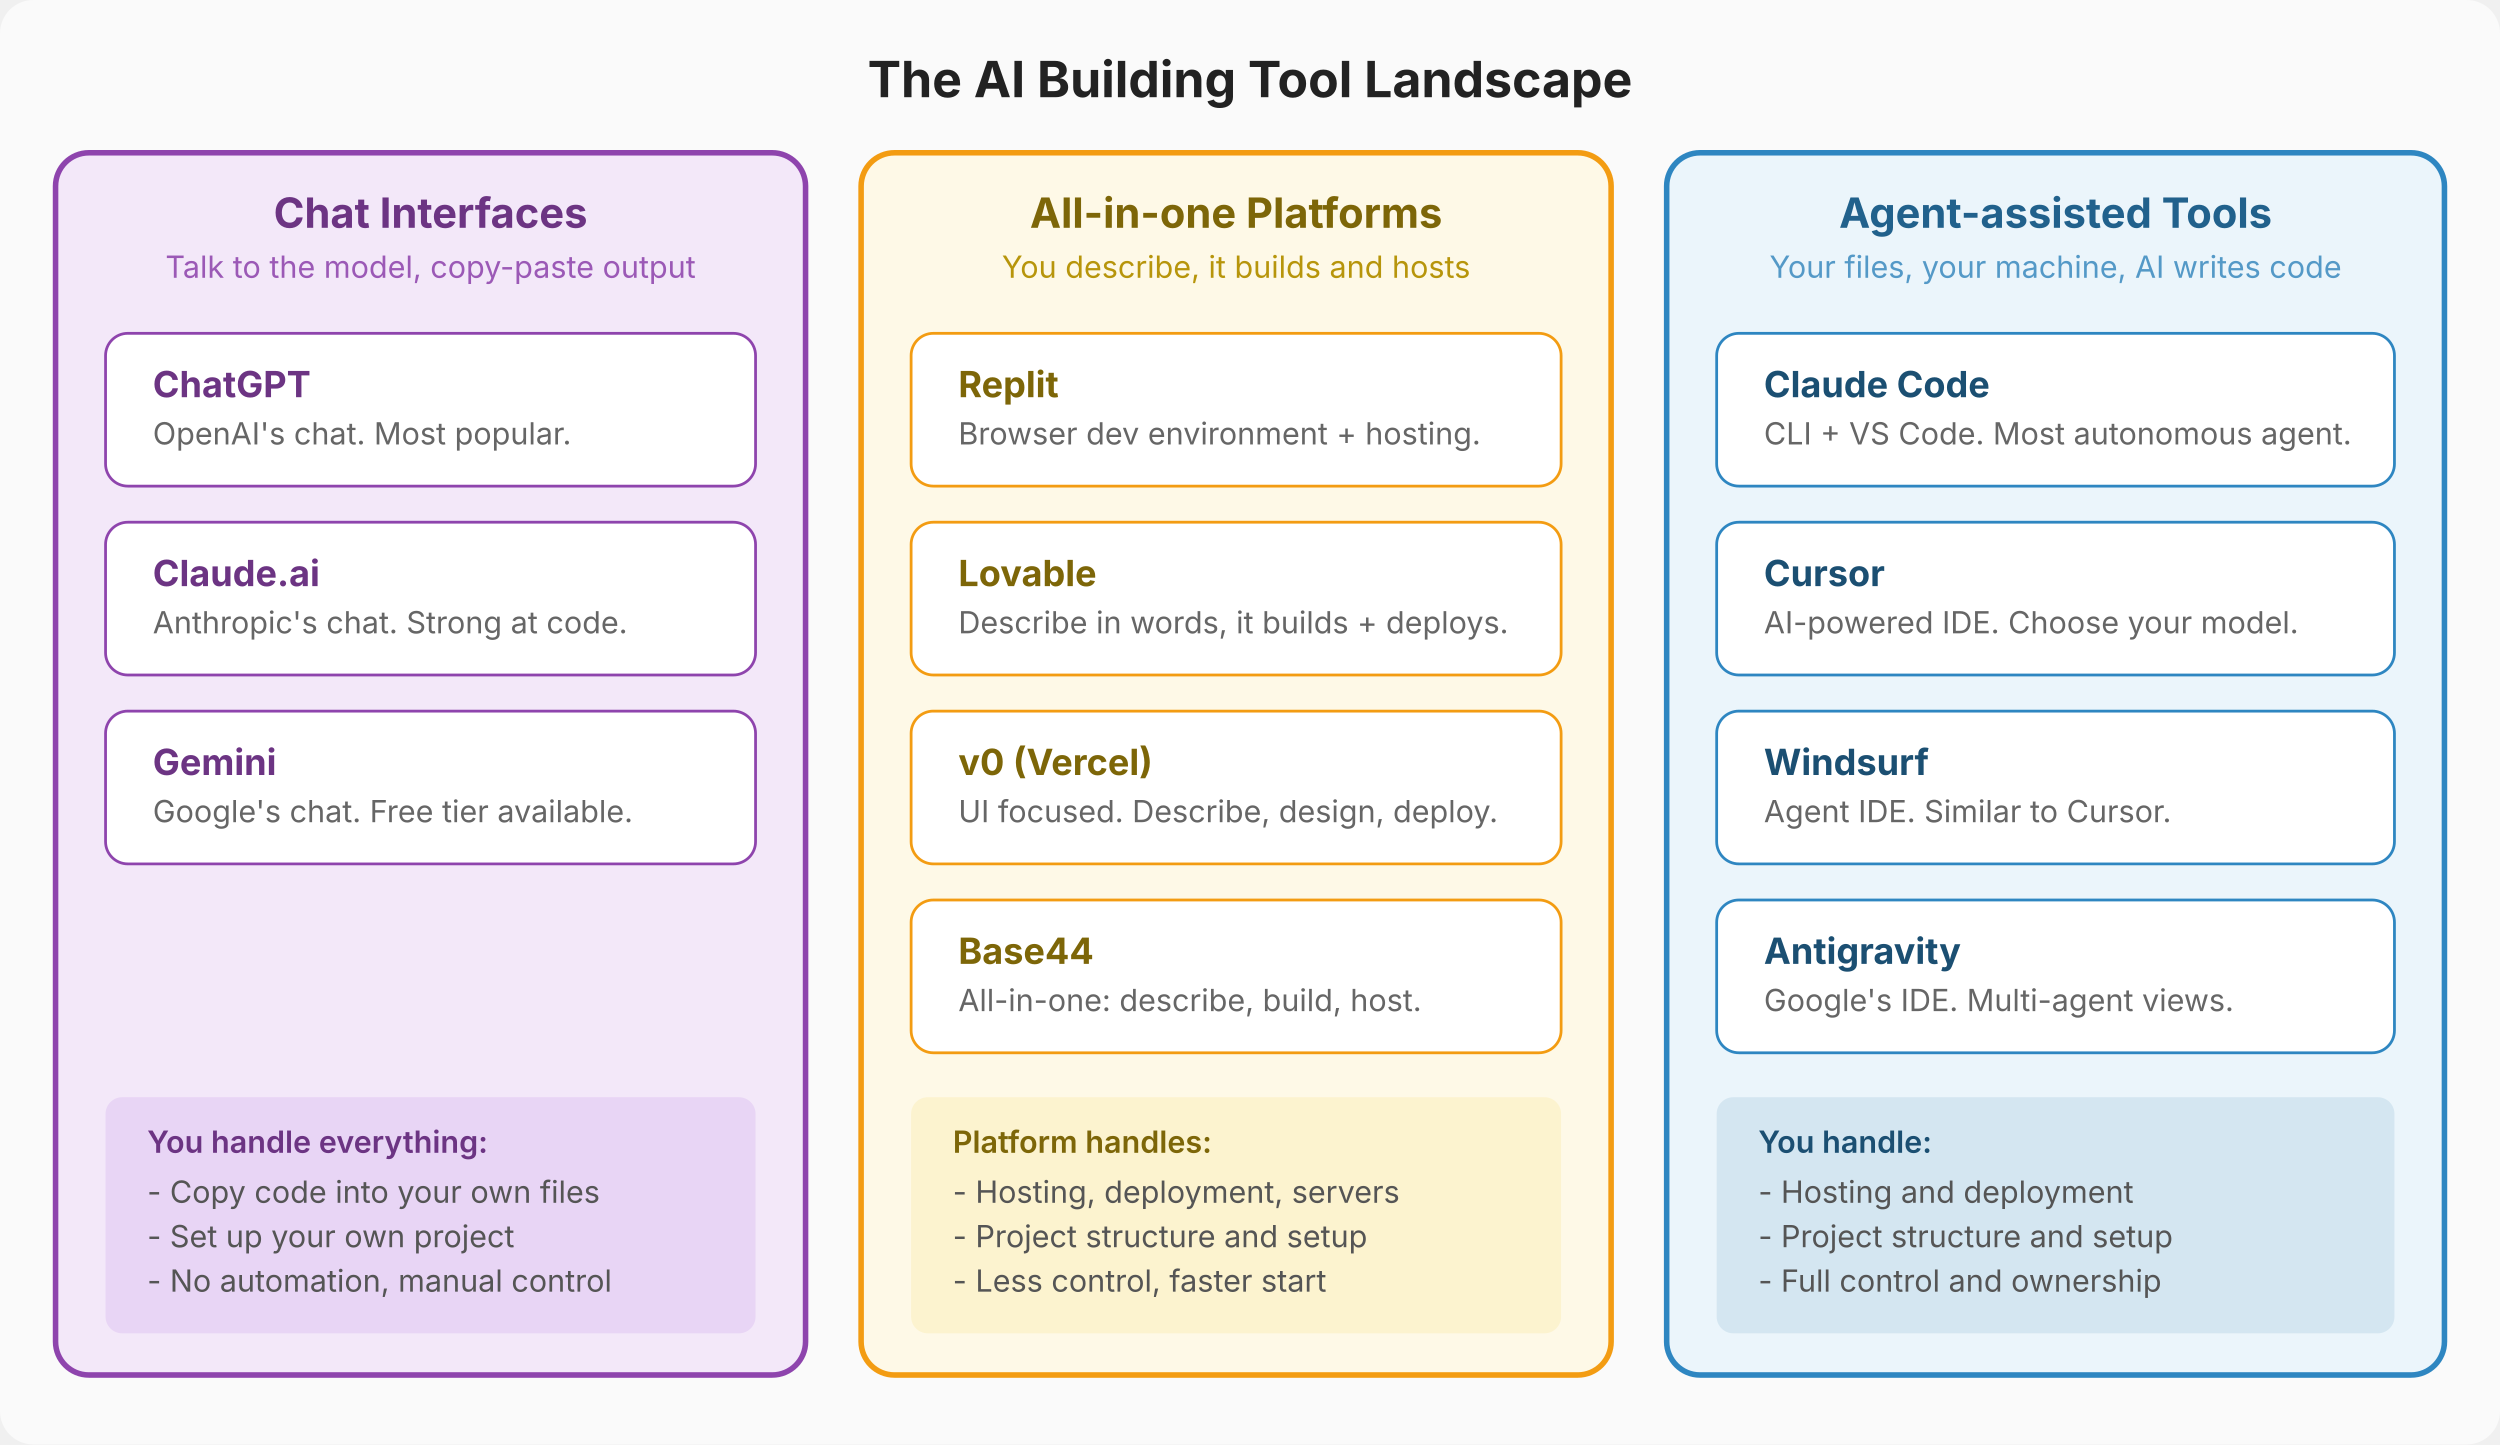
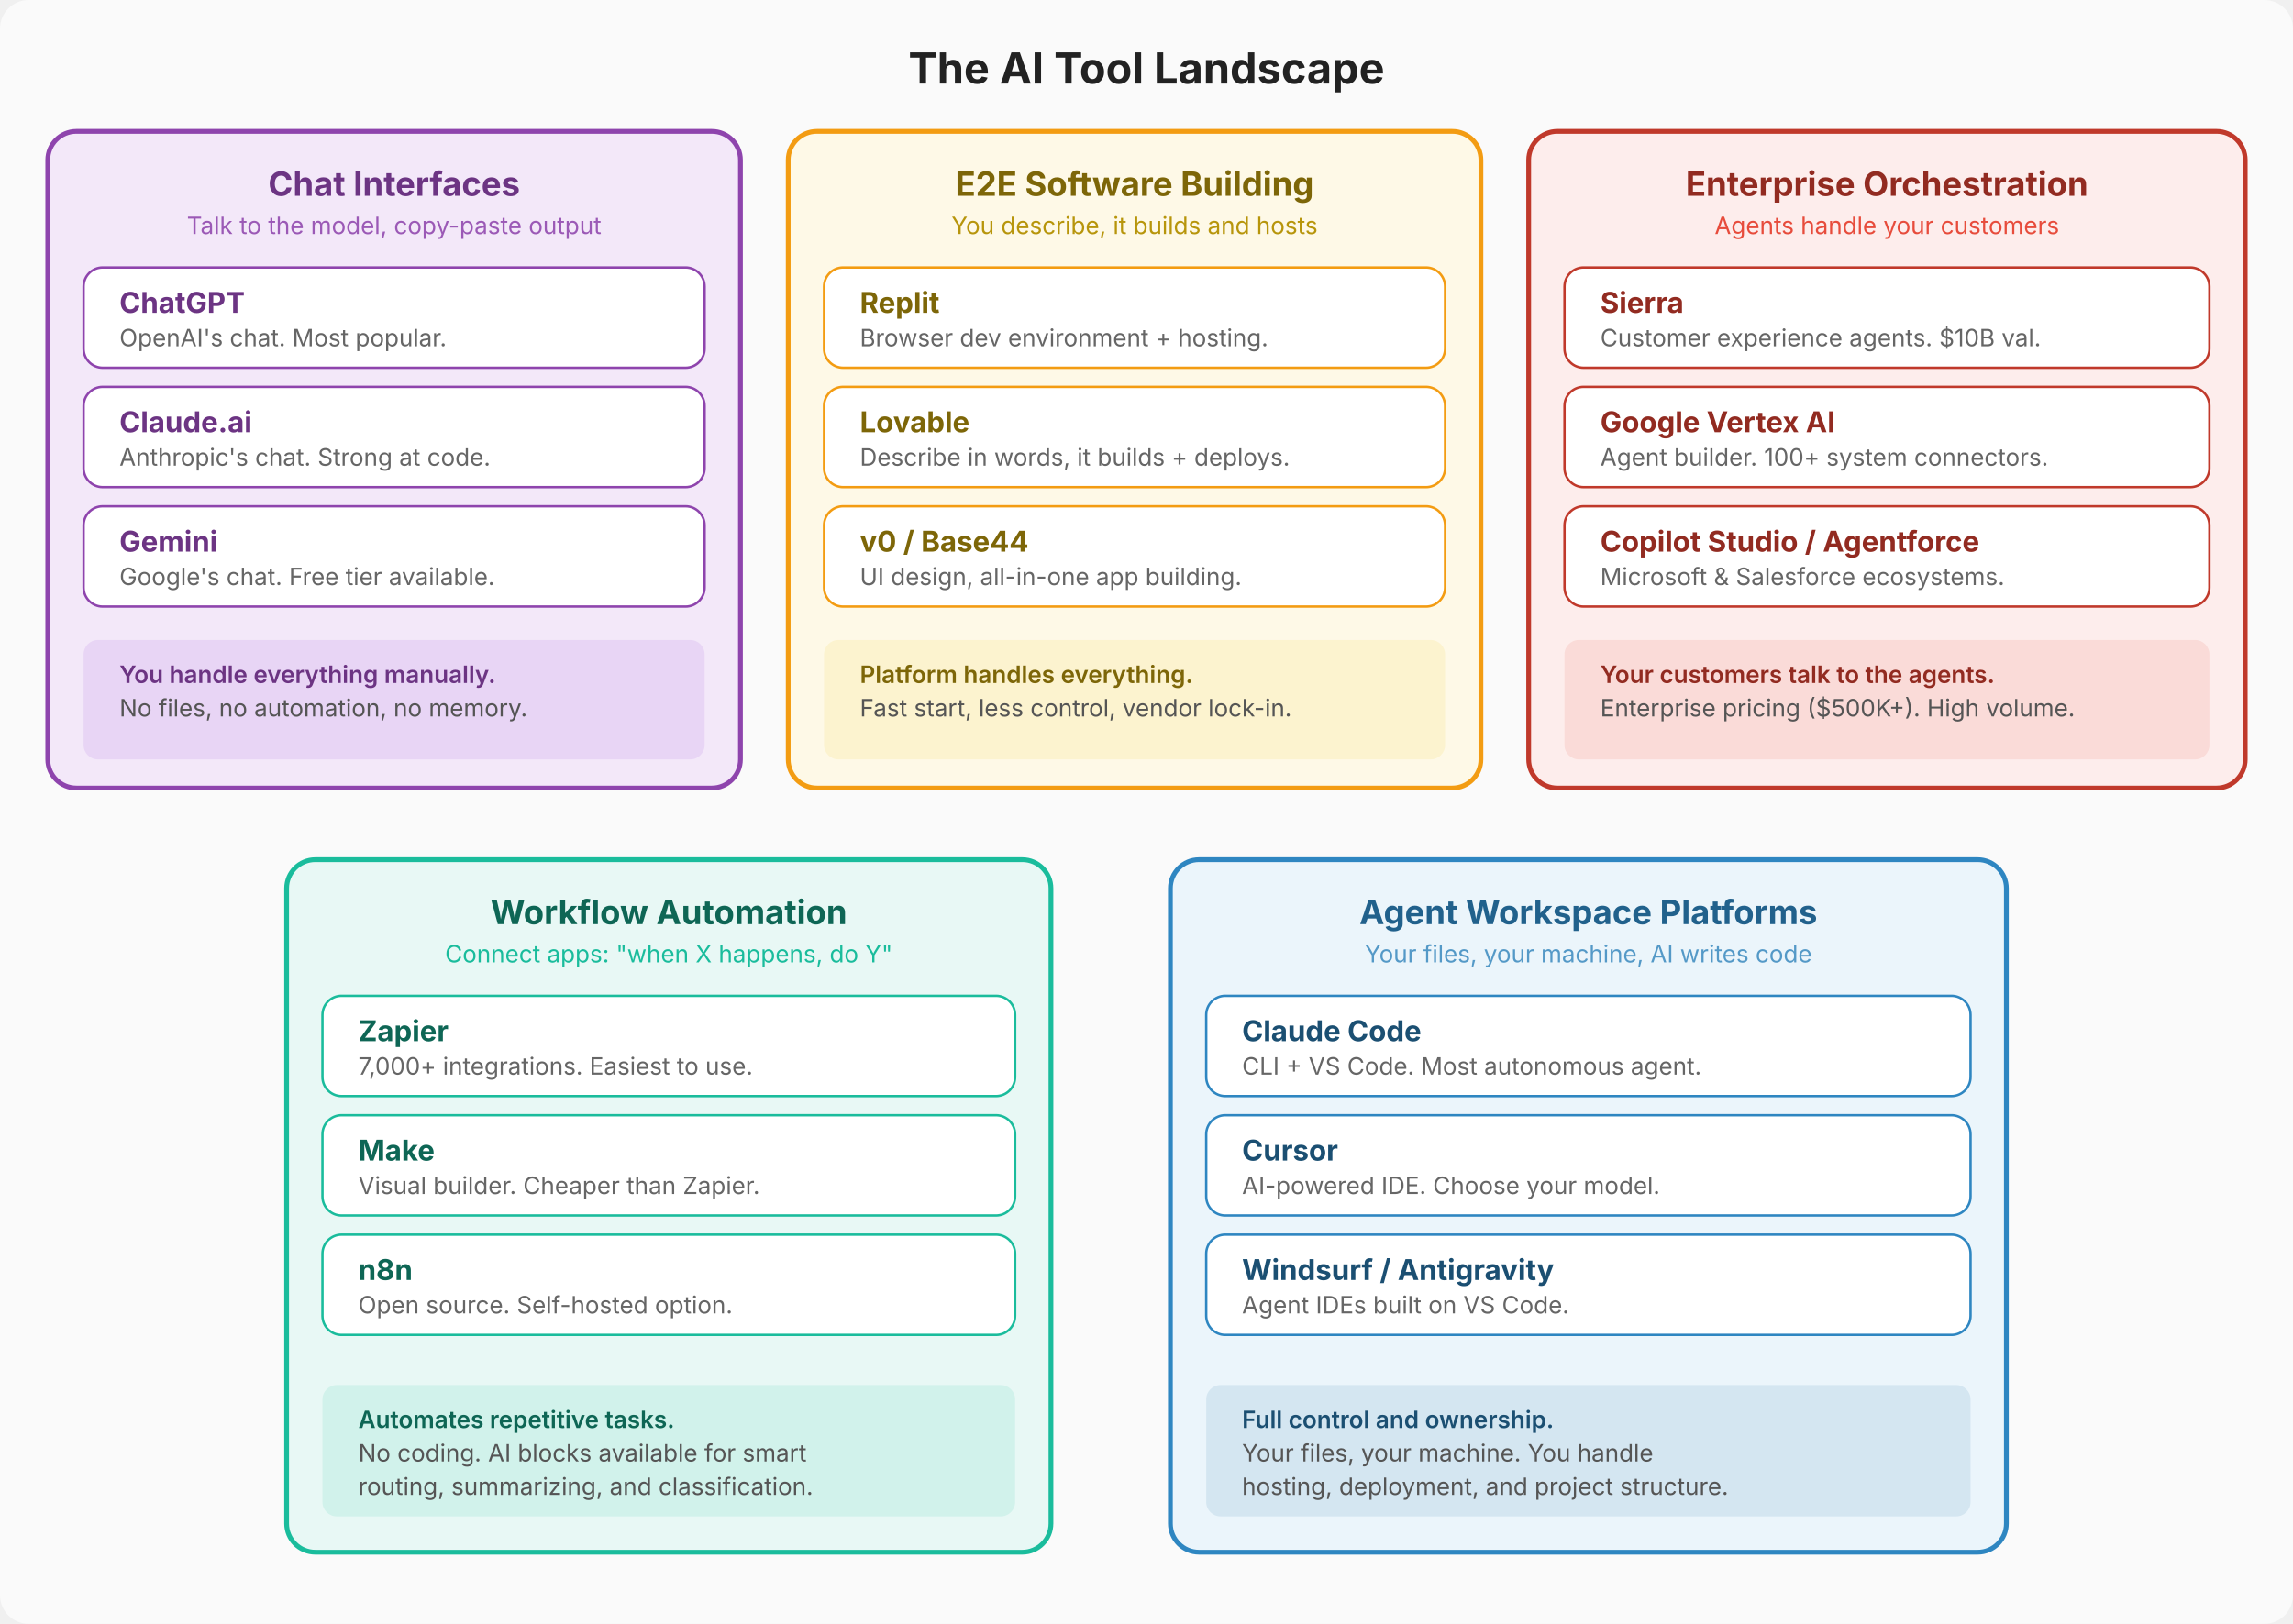
- <svg xmlns="http://www.w3.org/2000/svg" viewBox="0 0 900 520" font-family="system-ui, -apple-system, sans-serif">
-   <rect width="900" height="520" fill="#fafafa" rx="12" />
-   <text x="450" y="35" text-anchor="middle" font-size="18" font-weight="bold" fill="#222">The AI Building Tool Landscape</text>
-   <rect x="20" y="55" width="270" height="440" rx="12" fill="#F3E8F9" stroke="#8E44AD" stroke-width="2" />
-   <text x="155" y="82" text-anchor="middle" font-size="15" font-weight="bold" fill="#6C3483">Chat Interfaces</text>
-   <text x="155" y="100" text-anchor="middle" font-size="11" fill="#9B59B6">Talk to the model, copy-paste output</text>
-   <rect x="38" y="120" width="234" height="55" rx="8" fill="white" stroke="#8E44AD" stroke-width="1" />
-   <text x="55" y="143" font-size="13" font-weight="bold" fill="#6C3483">ChatGPT</text>
-   <text x="55" y="160" font-size="11" fill="#666">OpenAI's chat. Most popular.</text>
-   <rect x="38" y="188" width="234" height="55" rx="8" fill="white" stroke="#8E44AD" stroke-width="1" />
-   <text x="55" y="211" font-size="13" font-weight="bold" fill="#6C3483">Claude.ai</text>
-   <text x="55" y="228" font-size="11" fill="#666">Anthropic's chat. Strong at code.</text>
-   <rect x="38" y="256" width="234" height="55" rx="8" fill="white" stroke="#8E44AD" stroke-width="1" />
-   <text x="55" y="279" font-size="13" font-weight="bold" fill="#6C3483">Gemini</text>
-   <text x="55" y="296" font-size="11" fill="#666">Google's chat. Free tier available.</text>
-   <rect x="38" y="395" width="234" height="85" rx="6" fill="#E8D5F5" stroke="none" />
-   <text x="53" y="415" font-size="11" fill="#6C3483" font-weight="600">You handle everything:</text>
-   <text x="53" y="433" font-size="11" fill="#555">- Copy code into your own files</text>
-   <text x="53" y="449" font-size="11" fill="#555">- Set up your own project</text>
-   <text x="53" y="465" font-size="11" fill="#555">- No automation, manual control</text>
-   <rect x="310" y="55" width="270" height="440" rx="12" fill="#FEF9E7" stroke="#F39C12" stroke-width="2" />
-   <text x="445" y="82" text-anchor="middle" font-size="15" font-weight="bold" fill="#7D6608">All-in-one Platforms</text>
-   <text x="445" y="100" text-anchor="middle" font-size="11" fill="#B7950B">You describe, it builds and hosts</text>
-   <rect x="328" y="120" width="234" height="55" rx="8" fill="white" stroke="#F39C12" stroke-width="1" />
-   <text x="345" y="143" font-size="13" font-weight="bold" fill="#7D6608">Replit</text>
-   <text x="345" y="160" font-size="11" fill="#666">Browser dev environment + hosting.</text>
-   <rect x="328" y="188" width="234" height="55" rx="8" fill="white" stroke="#F39C12" stroke-width="1" />
-   <text x="345" y="211" font-size="13" font-weight="bold" fill="#7D6608">Lovable</text>
-   <text x="345" y="228" font-size="11" fill="#666">Describe in words, it builds + deploys.</text>
-   <rect x="328" y="256" width="234" height="55" rx="8" fill="white" stroke="#F39C12" stroke-width="1" />
-   <text x="345" y="279" font-size="13" font-weight="bold" fill="#7D6608">v0 (Vercel)</text>
-   <text x="345" y="296" font-size="11" fill="#666">UI focused. Describe, design, deploy.</text>
-   <rect x="328" y="324" width="234" height="55" rx="8" fill="white" stroke="#F39C12" stroke-width="1" />
-   <text x="345" y="347" font-size="13" font-weight="bold" fill="#7D6608">Base44</text>
-   <text x="345" y="364" font-size="11" fill="#666">All-in-one: describe, build, host.</text>
-   <rect x="328" y="395" width="234" height="85" rx="6" fill="#FCF3CF" stroke="none" />
-   <text x="343" y="415" font-size="11" fill="#7D6608" font-weight="600">Platform handles:</text>
-   <text x="343" y="433" font-size="11" fill="#555">- Hosting, deployment, servers</text>
-   <text x="343" y="449" font-size="11" fill="#555">- Project structure and setup</text>
-   <text x="343" y="465" font-size="11" fill="#555">- Less control, faster start</text>
-   <rect x="600" y="55" width="280" height="440" rx="12" fill="#EBF5FB" stroke="#2E86C1" stroke-width="2" />
-   <text x="740" y="82" text-anchor="middle" font-size="15" font-weight="bold" fill="#21618C">Agent-assisted Tools</text>
-   <text x="740" y="100" text-anchor="middle" font-size="11" fill="#5499C7">Your files, your machine, AI writes code</text>
-   <rect x="618" y="120" width="244" height="55" rx="8" fill="white" stroke="#2E86C1" stroke-width="1" />
-   <text x="635" y="143" font-size="13" font-weight="bold" fill="#1B4F72">Claude Code</text>
-   <text x="635" y="160" font-size="11" fill="#666">CLI + VS Code. Most autonomous agent.</text>
-   <rect x="618" y="188" width="244" height="55" rx="8" fill="white" stroke="#2E86C1" stroke-width="1" />
-   <text x="635" y="211" font-size="13" font-weight="bold" fill="#1B4F72">Cursor</text>
-   <text x="635" y="228" font-size="11" fill="#666">AI-powered IDE. Choose your model.</text>
-   <rect x="618" y="256" width="244" height="55" rx="8" fill="white" stroke="#2E86C1" stroke-width="1" />
-   <text x="635" y="279" font-size="13" font-weight="bold" fill="#1B4F72">Windsurf</text>
-   <text x="635" y="296" font-size="11" fill="#666">Agent IDE. Similar to Cursor.</text>
-   <rect x="618" y="324" width="244" height="55" rx="8" fill="white" stroke="#2E86C1" stroke-width="1" />
-   <text x="635" y="347" font-size="13" font-weight="bold" fill="#1B4F72">Antigravity</text>
-   <text x="635" y="364" font-size="11" fill="#666">Google's IDE. Multi-agent views.</text>
-   <rect x="618" y="395" width="244" height="85" rx="6" fill="#D4E6F1" stroke="none" />
-   <text x="633" y="415" font-size="11" fill="#1B4F72" font-weight="600">You handle:</text>
-   <text x="633" y="433" font-size="11" fill="#555">- Hosting and deployment</text>
-   <text x="633" y="449" font-size="11" fill="#555">- Project structure and setup</text>
-   <text x="633" y="465" font-size="11" fill="#555">- Full control and ownership</text>
+ <svg xmlns="http://www.w3.org/2000/svg" viewBox="0 0 960 680" font-family="system-ui, -apple-system, sans-serif">
+   <rect width="960" height="680" fill="#fafafa" rx="12" />
+   <text x="480" y="35" text-anchor="middle" font-size="18" font-weight="bold" fill="#222">The AI Tool Landscape</text>
+   <rect x="20" y="55" width="290" height="275" rx="12" fill="#F3E8F9" stroke="#8E44AD" stroke-width="2" />
+   <text x="165" y="82" text-anchor="middle" font-size="14" font-weight="bold" fill="#6C3483">Chat Interfaces</text>
+   <text x="165" y="98" text-anchor="middle" font-size="10" fill="#9B59B6">Talk to the model, copy-paste output</text>
+   <rect x="35" y="112" width="260" height="42" rx="8" fill="white" stroke="#8E44AD" stroke-width="1" />
+   <text x="50" y="131" font-size="12" font-weight="bold" fill="#6C3483">ChatGPT</text>
+   <text x="50" y="145" font-size="10" fill="#666">OpenAI's chat. Most popular.</text>
+   <rect x="35" y="162" width="260" height="42" rx="8" fill="white" stroke="#8E44AD" stroke-width="1" />
+   <text x="50" y="181" font-size="12" font-weight="bold" fill="#6C3483">Claude.ai</text>
+   <text x="50" y="195" font-size="10" fill="#666">Anthropic's chat. Strong at code.</text>
+   <rect x="35" y="212" width="260" height="42" rx="8" fill="white" stroke="#8E44AD" stroke-width="1" />
+   <text x="50" y="231" font-size="12" font-weight="bold" fill="#6C3483">Gemini</text>
+   <text x="50" y="245" font-size="10" fill="#666">Google's chat. Free tier available.</text>
+   <rect x="35" y="268" width="260" height="50" rx="6" fill="#E8D5F5" stroke="none" />
+   <text x="50" y="286" font-size="10" fill="#6C3483" font-weight="600">You handle everything manually.</text>
+   <text x="50" y="300" font-size="10" fill="#555">No files, no automation, no memory.</text>
+   <rect x="330" y="55" width="290" height="275" rx="12" fill="#FEF9E7" stroke="#F39C12" stroke-width="2" />
+   <text x="475" y="82" text-anchor="middle" font-size="14" font-weight="bold" fill="#7D6608">E2E Software Building</text>
+   <text x="475" y="98" text-anchor="middle" font-size="10" fill="#B7950B">You describe, it builds and hosts</text>
+   <rect x="345" y="112" width="260" height="42" rx="8" fill="white" stroke="#F39C12" stroke-width="1" />
+   <text x="360" y="131" font-size="12" font-weight="bold" fill="#7D6608">Replit</text>
+   <text x="360" y="145" font-size="10" fill="#666">Browser dev environment + hosting.</text>
+   <rect x="345" y="162" width="260" height="42" rx="8" fill="white" stroke="#F39C12" stroke-width="1" />
+   <text x="360" y="181" font-size="12" font-weight="bold" fill="#7D6608">Lovable</text>
+   <text x="360" y="195" font-size="10" fill="#666">Describe in words, it builds + deploys.</text>
+   <rect x="345" y="212" width="260" height="42" rx="8" fill="white" stroke="#F39C12" stroke-width="1" />
+   <text x="360" y="231" font-size="12" font-weight="bold" fill="#7D6608">v0 / Base44</text>
+   <text x="360" y="245" font-size="10" fill="#666">UI design, all-in-one app building.</text>
+   <rect x="345" y="268" width="260" height="50" rx="6" fill="#FCF3CF" stroke="none" />
+   <text x="360" y="286" font-size="10" fill="#7D6608" font-weight="600">Platform handles everything.</text>
+   <text x="360" y="300" font-size="10" fill="#555">Fast start, less control, vendor lock-in.</text>
+   <rect x="640" y="55" width="300" height="275" rx="12" fill="#FDEDEC" stroke="#C0392B" stroke-width="2" />
+   <text x="790" y="82" text-anchor="middle" font-size="14" font-weight="bold" fill="#922B21">Enterprise Orchestration</text>
+   <text x="790" y="98" text-anchor="middle" font-size="10" fill="#E74C3C">Agents handle your customers</text>
+   <rect x="655" y="112" width="270" height="42" rx="8" fill="white" stroke="#C0392B" stroke-width="1" />
+   <text x="670" y="131" font-size="12" font-weight="bold" fill="#922B21">Sierra</text>
+   <text x="670" y="145" font-size="10" fill="#666">Customer experience agents. $10B val.</text>
+   <rect x="655" y="162" width="270" height="42" rx="8" fill="white" stroke="#C0392B" stroke-width="1" />
+   <text x="670" y="181" font-size="12" font-weight="bold" fill="#922B21">Google Vertex AI</text>
+   <text x="670" y="195" font-size="10" fill="#666">Agent builder. 100+ system connectors.</text>
+   <rect x="655" y="212" width="270" height="42" rx="8" fill="white" stroke="#C0392B" stroke-width="1" />
+   <text x="670" y="231" font-size="12" font-weight="bold" fill="#922B21">Copilot Studio / Agentforce</text>
+   <text x="670" y="245" font-size="10" fill="#666">Microsoft &amp; Salesforce ecosystems.</text>
+   <rect x="655" y="268" width="270" height="50" rx="6" fill="#FADBD8" stroke="none" />
+   <text x="670" y="286" font-size="10" fill="#922B21" font-weight="600">Your customers talk to the agents.</text>
+   <text x="670" y="300" font-size="10" fill="#555">Enterprise pricing ($500K+). High volume.</text>
+   <rect x="120" y="360" width="320" height="290" rx="12" fill="#E8F8F5" stroke="#1ABC9C" stroke-width="2" />
+   <text x="280" y="387" text-anchor="middle" font-size="14" font-weight="bold" fill="#0E6655">Workflow Automation</text>
+   <text x="280" y="403" text-anchor="middle" font-size="10" fill="#1ABC9C">Connect apps: "when X happens, do Y"</text>
+   <rect x="135" y="417" width="290" height="42" rx="8" fill="white" stroke="#1ABC9C" stroke-width="1" />
+   <text x="150" y="436" font-size="12" font-weight="bold" fill="#0E6655">Zapier</text>
+   <text x="150" y="450" font-size="10" fill="#666">7,000+ integrations. Easiest to use.</text>
+   <rect x="135" y="467" width="290" height="42" rx="8" fill="white" stroke="#1ABC9C" stroke-width="1" />
+   <text x="150" y="486" font-size="12" font-weight="bold" fill="#0E6655">Make</text>
+   <text x="150" y="500" font-size="10" fill="#666">Visual builder. Cheaper than Zapier.</text>
+   <rect x="135" y="517" width="290" height="42" rx="8" fill="white" stroke="#1ABC9C" stroke-width="1" />
+   <text x="150" y="536" font-size="12" font-weight="bold" fill="#0E6655">n8n</text>
+   <text x="150" y="550" font-size="10" fill="#666">Open source. Self-hosted option.</text>
+   <rect x="135" y="580" width="290" height="55" rx="6" fill="#D1F2EB" stroke="none" />
+   <text x="150" y="598" font-size="10" fill="#0E6655" font-weight="600">Automates repetitive tasks.</text>
+   <text x="150" y="612" font-size="10" fill="#555">No coding. AI blocks available for smart</text>
+   <text x="150" y="626" font-size="10" fill="#555">routing, summarizing, and classification.</text>
+   <rect x="490" y="360" width="350" height="290" rx="12" fill="#EBF5FB" stroke="#2E86C1" stroke-width="2" />
+   <text x="665" y="387" text-anchor="middle" font-size="14" font-weight="bold" fill="#21618C">Agent Workspace Platforms</text>
+   <text x="665" y="403" text-anchor="middle" font-size="10" fill="#5499C7">Your files, your machine, AI writes code</text>
+   <rect x="505" y="417" width="320" height="42" rx="8" fill="white" stroke="#2E86C1" stroke-width="1" />
+   <text x="520" y="436" font-size="12" font-weight="bold" fill="#1B4F72">Claude Code</text>
+   <text x="520" y="450" font-size="10" fill="#666">CLI + VS Code. Most autonomous agent.</text>
+   <rect x="505" y="467" width="320" height="42" rx="8" fill="white" stroke="#2E86C1" stroke-width="1" />
+   <text x="520" y="486" font-size="12" font-weight="bold" fill="#1B4F72">Cursor</text>
+   <text x="520" y="500" font-size="10" fill="#666">AI-powered IDE. Choose your model.</text>
+   <rect x="505" y="517" width="320" height="42" rx="8" fill="white" stroke="#2E86C1" stroke-width="1" />
+   <text x="520" y="536" font-size="12" font-weight="bold" fill="#1B4F72">Windsurf / Antigravity</text>
+   <text x="520" y="550" font-size="10" fill="#666">Agent IDEs built on VS Code.</text>
+   <rect x="505" y="580" width="320" height="55" rx="6" fill="#D4E6F1" stroke="none" />
+   <text x="520" y="598" font-size="10" fill="#1B4F72" font-weight="600">Full control and ownership.</text>
+   <text x="520" y="612" font-size="10" fill="#555">Your files, your machine. You handle</text>
+   <text x="520" y="626" font-size="10" fill="#555">hosting, deployment, and project structure.</text>
</svg>
